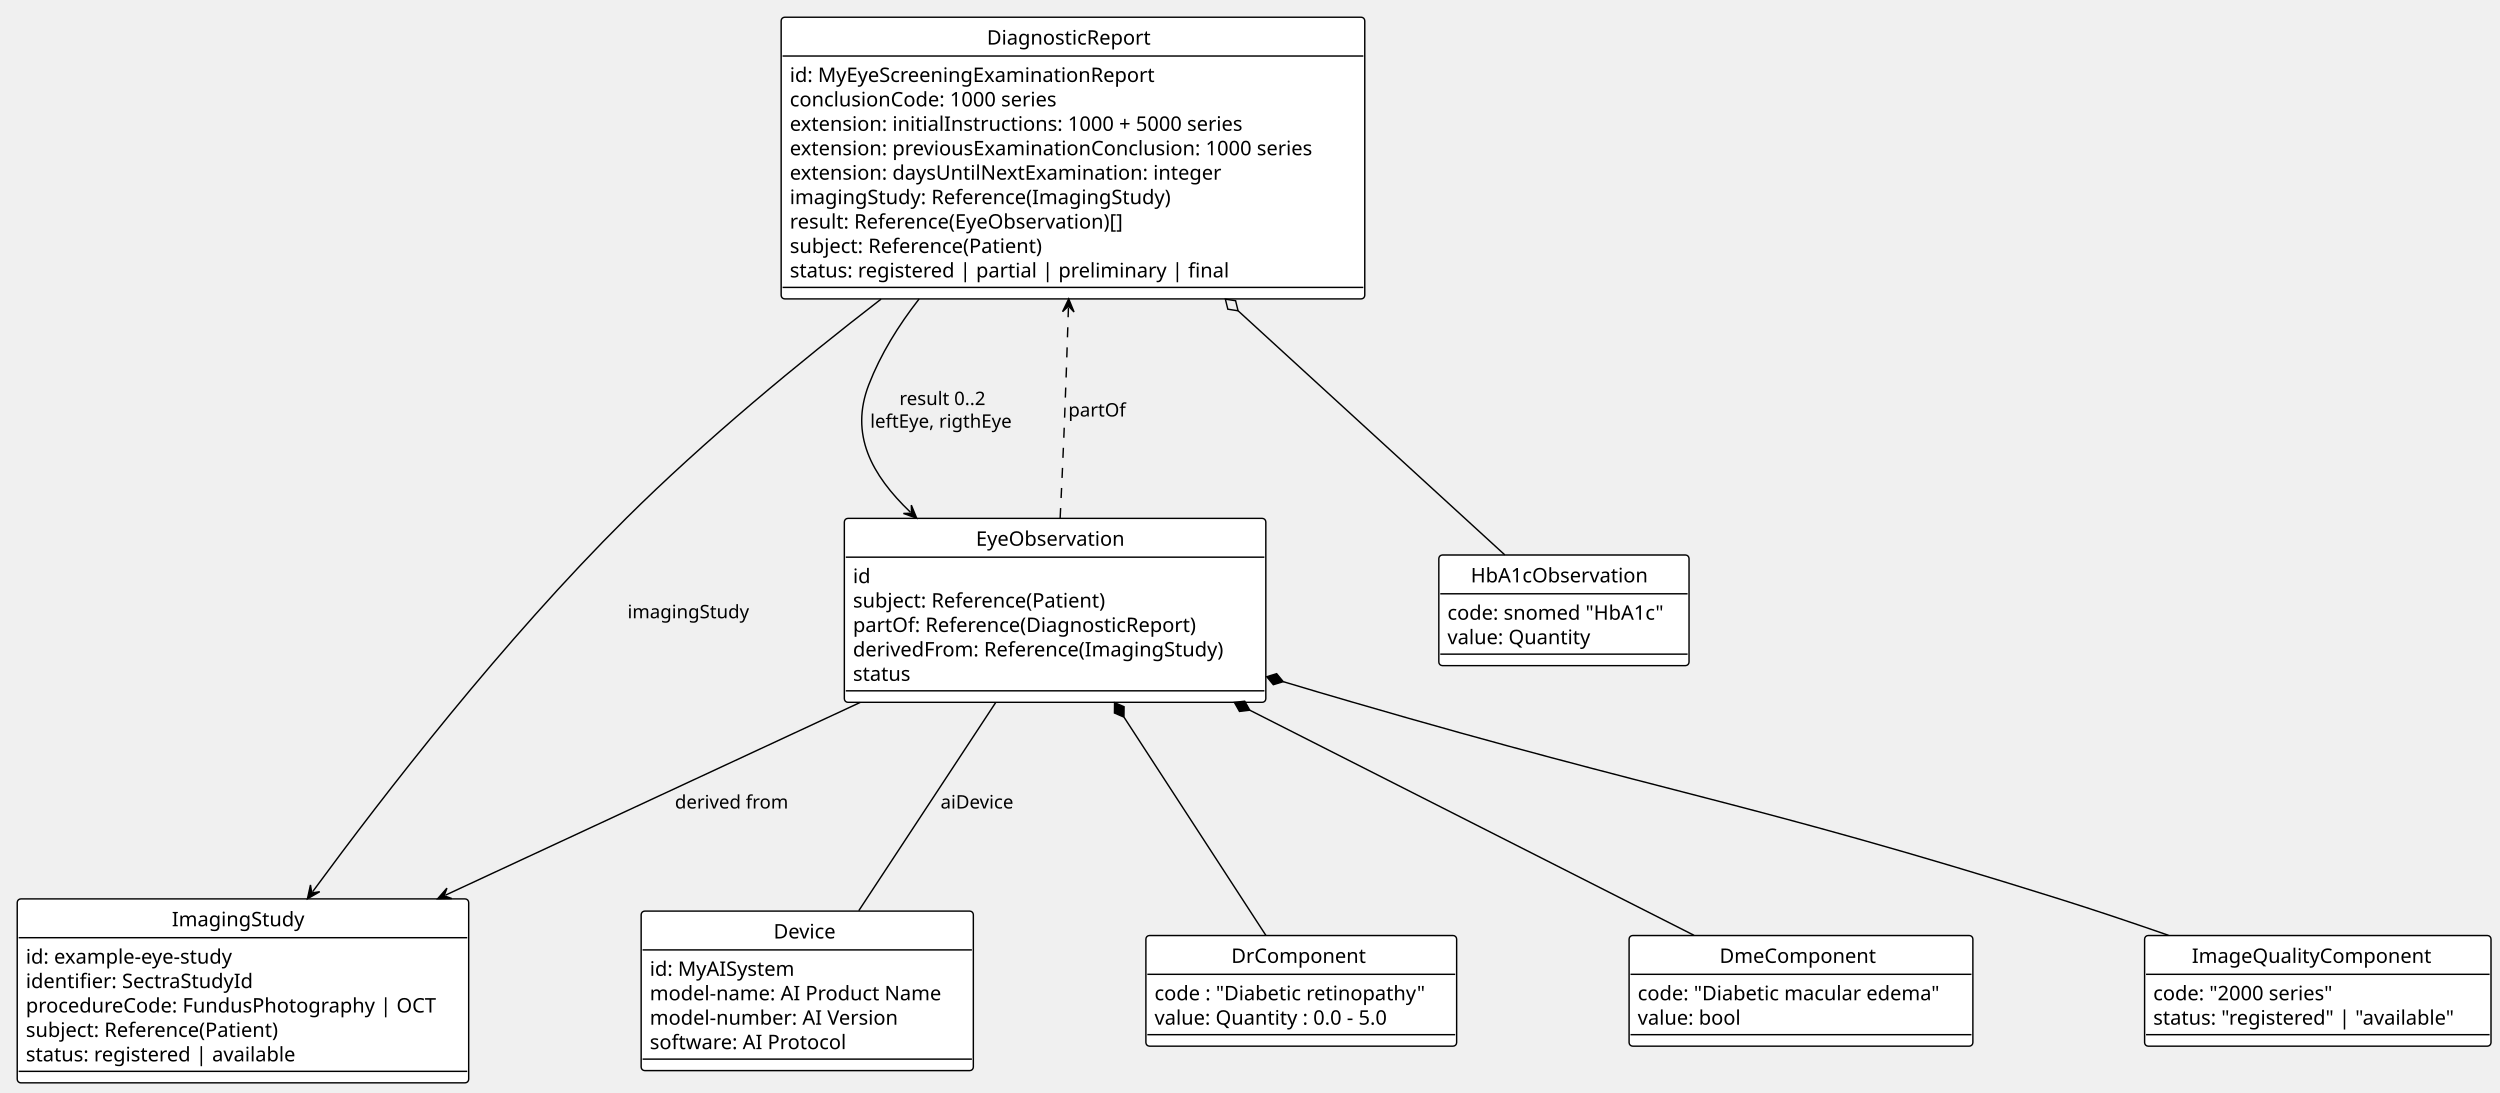
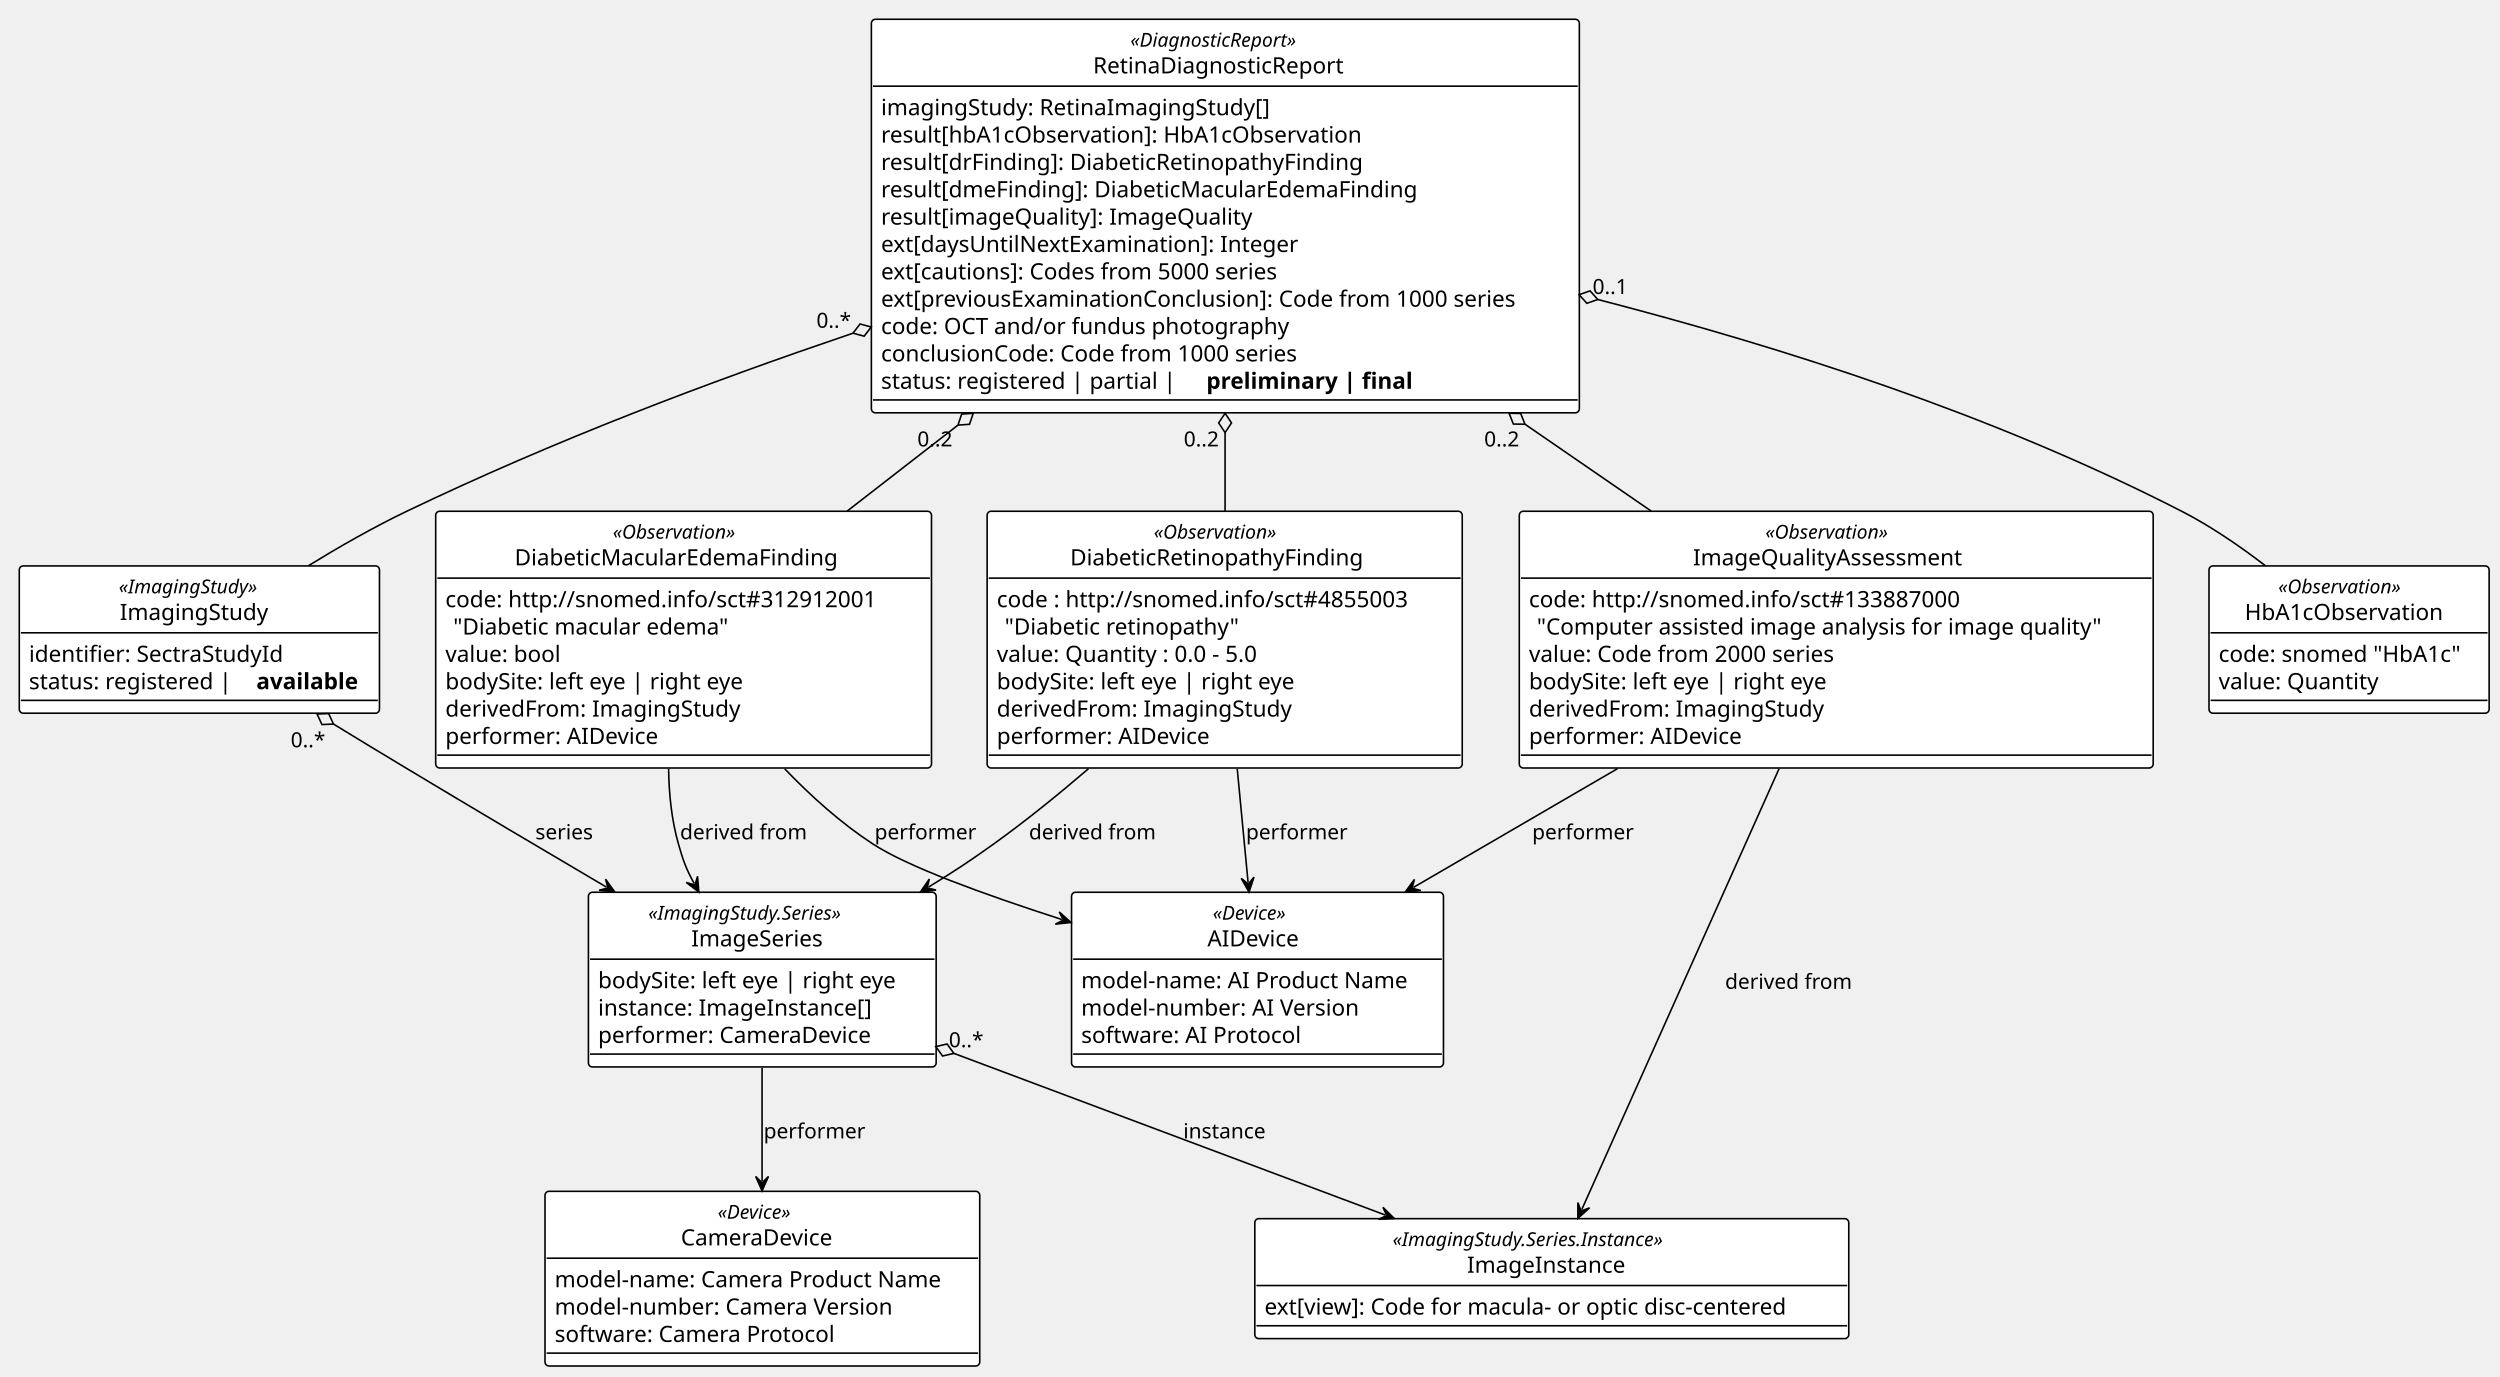
- <svg xmlns="http://www.w3.org/2000/svg" contentStyleType="text/css" data-diagram-type="CLASS" height="761px" preserveAspectRatio="none" style="width:1741px;height:761px;background:#FFFFFF;" version="1.1" viewBox="0 0 1741 761" width="1741px" zoomAndPan="magnify">
+ <svg xmlns="http://www.w3.org/2000/svg" contentStyleType="text/css" data-diagram-type="CLASS" height="856px" preserveAspectRatio="none" style="width:1555px;height:856px;background:#FFFFFF;" version="1.1" viewBox="0 0 1555 856" width="1555px" zoomAndPan="magnify">
  <defs />
  <g>
-     <g class="entity" data-entity="DiagnosticReport" data-source-line="23" data-uid="ent0002" id="entity_DiagnosticReport">
-       <rect fill="#FFFFFF" height="196.147" rx="2.5" ry="2.5" style="stroke:#000000;stroke-width:1;" width="406.42" x="544" y="12" />
-       <text fill="#000000" font-family="Verdana" font-size="14" lengthAdjust="spacing" textLength="119.848" x="687.286" y="31.075">DiagnosticReport</text>
-       <line style="stroke:#000000;stroke-width:1;" x1="545" x2="949.42" y1="39.015" y2="39.015" />
-       <text fill="#000000" font-family="Verdana" font-size="14" lengthAdjust="spacing" textLength="272.979" x="550" y="57.09">id: MyEyeScreeningExaminationReport</text>
-       <text fill="#000000" font-family="Verdana" font-size="14" lengthAdjust="spacing" textLength="201.359" x="550" y="74.105">conclusionCode: 1000 series</text>
-       <text fill="#000000" font-family="Verdana" font-size="14" lengthAdjust="spacing" textLength="350.752" x="550" y="91.119">extension: initialInstructions: 1000 + 5000 series</text>
-       <text fill="#000000" font-family="Verdana" font-size="14" lengthAdjust="spacing" textLength="394.42" x="550" y="108.134">extension: previousExaminationConclusion: 1000 series</text>
-       <text fill="#000000" font-family="Verdana" font-size="14" lengthAdjust="spacing" textLength="324.604" x="550" y="125.148">extension: daysUntilNextExamination: integer</text>
-       <text fill="#000000" font-family="Verdana" font-size="14" lengthAdjust="spacing" textLength="290.124" x="550" y="142.163">imagingStudy: Reference(ImagingStudy)</text>
-       <text fill="#000000" font-family="Verdana" font-size="14" lengthAdjust="spacing" textLength="256.915" x="550" y="159.178">result: Reference(EyeObservation)[]</text>
-       <text fill="#000000" font-family="Verdana" font-size="14" lengthAdjust="spacing" textLength="193.908" x="550" y="176.192">subject: Reference(Patient)</text>
-       <text fill="#000000" font-family="Verdana" font-size="14" lengthAdjust="spacing" textLength="328.132" x="550" y="193.207">status: registered | partial | preliminary | final</text>
-       <line style="stroke:#000000;stroke-width:1;" x1="545" x2="949.42" y1="200.147" y2="200.147" />
+     <g class="entity" data-entity="rdr" data-source-line="20" data-uid="ent0002" id="entity_rdr">
+       <rect fill="#FFFFFF" height="244.76" rx="2.5" ry="2.5" style="stroke:#000000;stroke-width:1;" width="440.353" x="542" y="12" />
+       <text fill="#000000" font-family="Verdana" font-size="12" font-style="italic" lengthAdjust="spacing" textLength="118.119" x="703.117" y="29.064">«DiagnosticReport»</text>
+       <text fill="#000000" font-family="Verdana" font-size="14" lengthAdjust="spacing" textLength="164.548" x="679.903" y="45.659">RetinaDiagnosticReport</text>
+       <line style="stroke:#000000;stroke-width:1;" x1="543" x2="981.354" y1="53.599" y2="53.599" />
+       <text fill="#000000" font-family="Verdana" font-size="14" lengthAdjust="spacing" textLength="264.681" x="548" y="71.674">imagingStudy: RetinaImagingStudy[]</text>
+       <text fill="#000000" font-family="Verdana" font-size="14" lengthAdjust="spacing" textLength="321.692" x="548" y="88.689">result[hbA1cObservation]: HbA1cObservation</text>
+       <text fill="#000000" font-family="Verdana" font-size="14" lengthAdjust="spacing" textLength="321.638" x="548" y="105.703">result[drFinding]: DiabeticRetinopathyFinding</text>
+       <text fill="#000000" font-family="Verdana" font-size="14" lengthAdjust="spacing" textLength="355.565" x="548" y="122.718">result[dmeFinding]: DiabeticMacularEdemaFinding</text>
+       <text fill="#000000" font-family="Verdana" font-size="14" lengthAdjust="spacing" textLength="251.275" x="548" y="139.732">result[imageQuality]: ImageQuality</text>
+       <text fill="#000000" font-family="Verdana" font-size="14" lengthAdjust="spacing" textLength="282.399" x="548" y="156.747">ext[daysUntilNextExamination]: Integer</text>
+       <text fill="#000000" font-family="Verdana" font-size="14" lengthAdjust="spacing" textLength="271.797" x="548" y="173.762">ext[cautions]: Codes from 5000 series</text>
+       <text fill="#000000" font-family="Verdana" font-size="14" lengthAdjust="spacing" textLength="428.353" x="548" y="190.776">ext[previousExaminationConclusion]: Code from 1000 series</text>
+       <text fill="#000000" font-family="Verdana" font-size="14" lengthAdjust="spacing" textLength="271.722" x="548" y="207.791">code: OCT and/or fundus photography</text>
+       <text fill="#000000" font-family="Verdana" font-size="14" lengthAdjust="spacing" textLength="279.549" x="548" y="224.806">conclusionCode: Code from 1000 series</text>
+       <text fill="#000000" font-family="Verdana" font-size="14" lengthAdjust="spacing" textLength="197.429" x="548" y="241.82">status: registered | partial |</text>
+       <text fill="#000000" font-family="Verdana" font-size="14" font-weight="bold" lengthAdjust="spacing" textLength="142.598" x="750.351" y="241.82">preliminary | final</text>
+       <line style="stroke:#000000;stroke-width:1;" x1="543" x2="981.354" y1="248.76" y2="248.76" />
    </g>
-     <g class="entity" data-entity="ImagingStudy" data-source-line="35" data-uid="ent0003" id="entity_ImagingStudy">
-       <rect fill="#FFFFFF" height="128.088" rx="2.5" ry="2.5" style="stroke:#000000;stroke-width:1;" width="314.388" x="12" y="626" />
-       <text fill="#000000" font-family="Verdana" font-size="14" lengthAdjust="spacing" textLength="99.019" x="119.685" y="645.075">ImagingStudy</text>
-       <line style="stroke:#000000;stroke-width:1;" x1="13" x2="325.388" y1="653.015" y2="653.015" />
-       <text fill="#000000" font-family="Verdana" font-size="14" lengthAdjust="spacing" textLength="159.756" x="18" y="671.09">id: example-eye-study</text>
-       <text fill="#000000" font-family="Verdana" font-size="14" lengthAdjust="spacing" textLength="174.152" x="18" y="688.105">identifier: SectraStudyId</text>
-       <text fill="#000000" font-family="Verdana" font-size="14" lengthAdjust="spacing" textLength="302.388" x="18" y="705.119">procedureCode: FundusPhotography | OCT</text>
-       <text fill="#000000" font-family="Verdana" font-size="14" lengthAdjust="spacing" textLength="193.908" x="18" y="722.134">subject: Reference(Patient)</text>
-       <text fill="#000000" font-family="Verdana" font-size="14" lengthAdjust="spacing" textLength="203.533" x="18" y="739.148">status: registered | available</text>
-       <line style="stroke:#000000;stroke-width:1;" x1="13" x2="325.388" y1="746.088" y2="746.088" />
+     <g class="entity" data-entity="is" data-source-line="34" data-uid="ent0003" id="entity_is">
+       <rect fill="#FFFFFF" height="91.628" rx="2.5" ry="2.5" style="stroke:#000000;stroke-width:1;" width="224.03" x="12" y="352" />
+       <text fill="#000000" font-family="Verdana" font-size="12" font-style="italic" lengthAdjust="spacing" textLength="100.301" x="73.865" y="369.065">«ImagingStudy»</text>
+       <text fill="#000000" font-family="Verdana" font-size="14" lengthAdjust="spacing" textLength="99.019" x="74.506" y="385.659">ImagingStudy</text>
+       <line style="stroke:#000000;stroke-width:1;" x1="13" x2="235.03" y1="393.599" y2="393.599" />
+       <text fill="#000000" font-family="Verdana" font-size="14" lengthAdjust="spacing" textLength="174.152" x="18" y="411.674">identifier: SectraStudyId</text>
+       <text fill="#000000" font-family="Verdana" font-size="14" lengthAdjust="spacing" textLength="136.514" x="18" y="428.688">status: registered |</text>
+       <text fill="#000000" font-family="Verdana" font-size="14" font-weight="bold" lengthAdjust="spacing" textLength="70.595" x="159.435" y="428.688">available</text>
+       <line style="stroke:#000000;stroke-width:1;" x1="13" x2="235.03" y1="435.628" y2="435.628" />
    </g>
-     <g class="entity" data-entity="EyeObservation" data-source-line="43" data-uid="ent0004" id="entity_EyeObservation">
-       <rect fill="#FFFFFF" height="128.088" rx="2.5" ry="2.5" style="stroke:#000000;stroke-width:1;" width="293.518" x="588" y="361" />
-       <text fill="#000000" font-family="Verdana" font-size="14" lengthAdjust="spacing" textLength="110.236" x="679.641" y="380.075">EyeObservation</text>
-       <line style="stroke:#000000;stroke-width:1;" x1="589" x2="880.518" y1="388.015" y2="388.015" />
-       <text fill="#000000" font-family="Verdana" font-size="14" lengthAdjust="spacing" textLength="12.565" x="594" y="406.09">id</text>
-       <text fill="#000000" font-family="Verdana" font-size="14" lengthAdjust="spacing" textLength="193.908" x="594" y="423.104">subject: Reference(Patient)</text>
-       <text fill="#000000" font-family="Verdana" font-size="14" lengthAdjust="spacing" textLength="258.549" x="594" y="440.119">partOf: Reference(DiagnosticReport)</text>
-       <text fill="#000000" font-family="Verdana" font-size="14" lengthAdjust="spacing" textLength="281.518" x="594" y="457.134">derivedFrom: Reference(ImagingStudy)</text>
-       <text fill="#000000" font-family="Verdana" font-size="14" lengthAdjust="spacing" textLength="42.889" x="594" y="474.148">status</text>
-       <line style="stroke:#000000;stroke-width:1;" x1="589" x2="880.518" y1="481.088" y2="481.088" />
+     <g class="entity" data-entity="iss" data-source-line="40" data-uid="ent0004" id="entity_iss">
+       <rect fill="#FFFFFF" height="108.643" rx="2.5" ry="2.5" style="stroke:#000000;stroke-width:1;" width="216.285" x="366" y="555" />
+       <text fill="#000000" font-family="Verdana" font-size="12" font-style="italic" lengthAdjust="spacing" textLength="141.832" x="403.227" y="572.064">«ImagingStudy.Series»</text>
+       <text fill="#000000" font-family="Verdana" font-size="14" lengthAdjust="spacing" textLength="88.341" x="429.972" y="588.659">ImageSeries</text>
+       <line style="stroke:#000000;stroke-width:1;" x1="367" x2="581.285" y1="596.599" y2="596.599" />
+       <text fill="#000000" font-family="Verdana" font-size="14" lengthAdjust="spacing" textLength="204.285" x="372" y="614.674">bodySite: left eye | right eye</text>
+       <text fill="#000000" font-family="Verdana" font-size="14" lengthAdjust="spacing" textLength="187.852" x="372" y="631.688">instance: ImageInstance[]</text>
+       <text fill="#000000" font-family="Verdana" font-size="14" lengthAdjust="spacing" textLength="183.053" x="372" y="648.703">performer: CameraDevice</text>
+       <line style="stroke:#000000;stroke-width:1;" x1="367" x2="581.285" y1="655.643" y2="655.643" />
    </g>
-     <g class="entity" data-entity="Device" data-source-line="51" data-uid="ent0005" id="entity_Device">
-       <rect fill="#FFFFFF" height="111.073" rx="2.5" ry="2.5" style="stroke:#000000;stroke-width:1;" width="231.331" x="446.5" y="634.5" />
-       <text fill="#000000" font-family="Verdana" font-size="14" lengthAdjust="spacing" textLength="46.888" x="538.722" y="653.575">Device</text>
-       <line style="stroke:#000000;stroke-width:1;" x1="447.5" x2="676.831" y1="661.515" y2="661.515" />
-       <text fill="#000000" font-family="Verdana" font-size="14" lengthAdjust="spacing" textLength="112.014" x="452.5" y="679.59">id: MyAISystem</text>
-       <text fill="#000000" font-family="Verdana" font-size="14" lengthAdjust="spacing" textLength="219.331" x="452.5" y="696.605">model-name: AI Product Name</text>
-       <text fill="#000000" font-family="Verdana" font-size="14" lengthAdjust="spacing" textLength="187.79" x="452.5" y="713.619">model-number: AI Version</text>
-       <text fill="#000000" font-family="Verdana" font-size="14" lengthAdjust="spacing" textLength="148.634" x="452.5" y="730.634">software: AI Protocol</text>
-       <line style="stroke:#000000;stroke-width:1;" x1="447.5" x2="676.831" y1="737.573" y2="737.573" />
+     <g class="entity" data-entity="issi" data-source-line="46" data-uid="ent0005" id="entity_issi">
+       <rect fill="#FFFFFF" height="74.613" rx="2.5" ry="2.5" style="stroke:#000000;stroke-width:1;" width="369.424" x="780.5" y="758" />
+       <text fill="#000000" font-family="Verdana" font-size="12" font-style="italic" lengthAdjust="spacing" textLength="198.023" x="866.2" y="775.064">«ImagingStudy.Series.Instance»</text>
+       <text fill="#000000" font-family="Verdana" font-size="14" lengthAdjust="spacing" textLength="105.444" x="912.49" y="791.659">ImageInstance</text>
+       <line style="stroke:#000000;stroke-width:1;" x1="781.5" x2="1148.924" y1="799.599" y2="799.599" />
+       <text fill="#000000" font-family="Verdana" font-size="14" lengthAdjust="spacing" textLength="357.424" x="786.5" y="817.674">ext[view]: Code for macula- or optic disc-centered</text>
+       <line style="stroke:#000000;stroke-width:1;" x1="781.5" x2="1148.924" y1="824.613" y2="824.613" />
    </g>
-     <g class="entity" data-entity="DrComponent" data-source-line="58" data-uid="ent0006" id="entity_DrComponent">
-       <rect fill="#FFFFFF" height="77.044" rx="2.5" ry="2.5" style="stroke:#000000;stroke-width:1;" width="216.401" x="798" y="651.5" />
-       <text fill="#000000" font-family="Verdana" font-size="14" lengthAdjust="spacing" textLength="97.446" x="857.477" y="670.575">DrComponent</text>
-       <line style="stroke:#000000;stroke-width:1;" x1="799" x2="1013.401" y1="678.515" y2="678.515" />
-       <text fill="#000000" font-family="Verdana" font-size="14" lengthAdjust="spacing" textLength="204.401" x="804" y="696.59">code : "Diabetic retinopathy"</text>
-       <text fill="#000000" font-family="Verdana" font-size="14" lengthAdjust="spacing" textLength="187.51" x="804" y="713.605">value: Quantity : 0.0 - 5.0</text>
-       <line style="stroke:#000000;stroke-width:1;" x1="799" x2="1013.401" y1="720.544" y2="720.544" />
+     <g class="entity" data-entity="CameraDevice" data-source-line="50" data-uid="ent0006" id="entity_CameraDevice">
+       <rect fill="#FFFFFF" height="108.643" rx="2.5" ry="2.5" style="stroke:#000000;stroke-width:1;" width="270.392" x="339" y="741" />
+       <text fill="#000000" font-family="Verdana" font-size="12" font-style="italic" lengthAdjust="spacing" textLength="55.588" x="446.402" y="758.064">«Device»</text>
+       <text fill="#000000" font-family="Verdana" font-size="14" lengthAdjust="spacing" textLength="101.411" x="423.49" y="774.659">CameraDevice</text>
+       <line style="stroke:#000000;stroke-width:1;" x1="340" x2="608.392" y1="782.599" y2="782.599" />
+       <text fill="#000000" font-family="Verdana" font-size="14" lengthAdjust="spacing" textLength="258.392" x="345" y="800.674">model-name: Camera Product Name</text>
+       <text fill="#000000" font-family="Verdana" font-size="14" lengthAdjust="spacing" textLength="226.851" x="345" y="817.688">model-number: Camera Version</text>
+       <text fill="#000000" font-family="Verdana" font-size="14" lengthAdjust="spacing" textLength="187.694" x="345" y="834.703">software: Camera Protocol</text>
+       <line style="stroke:#000000;stroke-width:1;" x1="340" x2="608.392" y1="841.643" y2="841.643" />
    </g>
-     <g class="entity" data-entity="DmeComponent" data-source-line="63" data-uid="ent0007" id="entity_DmeComponent">
-       <rect fill="#FFFFFF" height="77.044" rx="2.5" ry="2.5" style="stroke:#000000;stroke-width:1;" width="239.411" x="1134.5" y="651.5" />
-       <text fill="#000000" font-family="Verdana" font-size="14" lengthAdjust="spacing" textLength="113.429" x="1197.491" y="670.575">DmeComponent</text>
-       <line style="stroke:#000000;stroke-width:1;" x1="1135.5" x2="1372.911" y1="678.515" y2="678.515" />
-       <text fill="#000000" font-family="Verdana" font-size="14" lengthAdjust="spacing" textLength="227.411" x="1140.5" y="696.59">code: "Diabetic macular edema"</text>
-       <text fill="#000000" font-family="Verdana" font-size="14" lengthAdjust="spacing" textLength="78.572" x="1140.5" y="713.605">value: bool</text>
-       <line style="stroke:#000000;stroke-width:1;" x1="1135.5" x2="1372.911" y1="720.544" y2="720.544" />
+     <g class="entity" data-entity="AIDevice" data-source-line="56" data-uid="ent0007" id="entity_AIDevice">
+       <rect fill="#FFFFFF" height="108.643" rx="2.5" ry="2.5" style="stroke:#000000;stroke-width:1;" width="231.331" x="666.5" y="555" />
+       <text fill="#000000" font-family="Verdana" font-size="12" font-style="italic" lengthAdjust="spacing" textLength="55.588" x="754.372" y="572.064">«Device»</text>
+       <text fill="#000000" font-family="Verdana" font-size="14" lengthAdjust="spacing" textLength="62.351" x="750.99" y="588.659">AIDevice</text>
+       <line style="stroke:#000000;stroke-width:1;" x1="667.5" x2="896.831" y1="596.599" y2="596.599" />
+       <text fill="#000000" font-family="Verdana" font-size="14" lengthAdjust="spacing" textLength="219.331" x="672.5" y="614.674">model-name: AI Product Name</text>
+       <text fill="#000000" font-family="Verdana" font-size="14" lengthAdjust="spacing" textLength="187.79" x="672.5" y="631.688">model-number: AI Version</text>
+       <text fill="#000000" font-family="Verdana" font-size="14" lengthAdjust="spacing" textLength="148.634" x="672.5" y="648.703">software: AI Protocol</text>
+       <line style="stroke:#000000;stroke-width:1;" x1="667.5" x2="896.831" y1="655.643" y2="655.643" />
    </g>
-     <g class="entity" data-entity="ImageQualityComponent" data-source-line="68" data-uid="ent0008" id="entity_ImageQualityComponent">
-       <rect fill="#FFFFFF" height="77.044" rx="2.5" ry="2.5" style="stroke:#000000;stroke-width:1;" width="241.236" x="1493.5" y="651.5" />
-       <text fill="#000000" font-family="Verdana" font-size="14" lengthAdjust="spacing" textLength="175.438" x="1526.399" y="670.575">ImageQualityComponent</text>
-       <line style="stroke:#000000;stroke-width:1;" x1="1494.5" x2="1733.736" y1="678.515" y2="678.515" />
-       <text fill="#000000" font-family="Verdana" font-size="14" lengthAdjust="spacing" textLength="138.592" x="1499.5" y="696.59">code: "2000 series"</text>
-       <text fill="#000000" font-family="Verdana" font-size="14" lengthAdjust="spacing" textLength="229.236" x="1499.5" y="713.605">status: "registered" | "available"</text>
-       <line style="stroke:#000000;stroke-width:1;" x1="1494.5" x2="1733.736" y1="720.544" y2="720.544" />
+     <g class="entity" data-entity="drf" data-source-line="62" data-uid="ent0008" id="entity_drf">
+       <rect fill="#FFFFFF" height="159.686" rx="2.5" ry="2.5" style="stroke:#000000;stroke-width:1;" width="295.507" x="614" y="318" />
+       <text fill="#000000" font-family="Verdana" font-size="12" font-style="italic" lengthAdjust="spacing" textLength="88.107" x="717.7" y="335.065">«Observation»</text>
+       <text fill="#000000" font-family="Verdana" font-size="14" lengthAdjust="spacing" textLength="192.227" x="665.64" y="351.659">DiabeticRetinopathyFinding</text>
+       <line style="stroke:#000000;stroke-width:1;" x1="615" x2="908.507" y1="359.599" y2="359.599" />
+       <text fill="#000000" font-family="Verdana" font-size="14" lengthAdjust="spacing" textLength="283.507" x="620" y="377.674">code : http://snomed.info/sct#4855003</text>
+       <text fill="#000000" font-family="Verdana" font-size="14" lengthAdjust="spacing" textLength="155.347" x="624.922" y="394.688">"Diabetic retinopathy"</text>
+       <text fill="#000000" font-family="Verdana" font-size="14" lengthAdjust="spacing" textLength="187.51" x="620" y="411.703">value: Quantity : 0.0 - 5.0</text>
+       <text fill="#000000" font-family="Verdana" font-size="14" lengthAdjust="spacing" textLength="204.285" x="620" y="428.718">bodySite: left eye | right eye</text>
+       <text fill="#000000" font-family="Verdana" font-size="14" lengthAdjust="spacing" textLength="198.659" x="620" y="445.732">derivedFrom: ImagingStudy</text>
+       <text fill="#000000" font-family="Verdana" font-size="14" lengthAdjust="spacing" textLength="143.992" x="620" y="462.747">performer: AIDevice</text>
+       <line style="stroke:#000000;stroke-width:1;" x1="615" x2="908.507" y1="469.687" y2="469.687" />
    </g>
-     <g class="entity" data-entity="HbA1cObservation" data-source-line="73" data-uid="ent0009" id="entity_HbA1cObservation">
-       <rect fill="#FFFFFF" height="77.044" rx="2.5" ry="2.5" style="stroke:#000000;stroke-width:1;" width="174.244" x="1002" y="386.5" />
-       <text fill="#000000" font-family="Verdana" font-size="14" lengthAdjust="spacing" textLength="129.767" x="1024.239" y="405.575">HbA1cObservation</text>
-       <line style="stroke:#000000;stroke-width:1;" x1="1003" x2="1175.244" y1="413.515" y2="413.515" />
-       <text fill="#000000" font-family="Verdana" font-size="14" lengthAdjust="spacing" textLength="162.244" x="1008" y="431.59">code: snomed "HbA1c"</text>
-       <text fill="#000000" font-family="Verdana" font-size="14" lengthAdjust="spacing" textLength="109.32" x="1008" y="448.604">value: Quantity</text>
-       <line style="stroke:#000000;stroke-width:1;" x1="1003" x2="1175.244" y1="455.544" y2="455.544" />
+     <g class="entity" data-entity="dmef" data-source-line="71" data-uid="ent0009" id="entity_dmef">
+       <rect fill="#FFFFFF" height="159.686" rx="2.5" ry="2.5" style="stroke:#000000;stroke-width:1;" width="308.386" x="271" y="318" />
+       <text fill="#000000" font-family="Verdana" font-size="12" font-style="italic" lengthAdjust="spacing" textLength="88.107" x="381.139" y="335.065">«Observation»</text>
+       <text fill="#000000" font-family="Verdana" font-size="14" lengthAdjust="spacing" textLength="210.171" x="320.107" y="351.659">DiabeticMacularEdemaFinding</text>
+       <line style="stroke:#000000;stroke-width:1;" x1="272" x2="578.386" y1="359.599" y2="359.599" />
+       <text fill="#000000" font-family="Verdana" font-size="14" lengthAdjust="spacing" textLength="296.386" x="277" y="377.674">code: http://snomed.info/sct#312912001</text>
+       <text fill="#000000" font-family="Verdana" font-size="14" lengthAdjust="spacing" textLength="183.278" x="281.922" y="394.688">"Diabetic macular edema"</text>
+       <text fill="#000000" font-family="Verdana" font-size="14" lengthAdjust="spacing" textLength="78.572" x="277" y="411.703">value: bool</text>
+       <text fill="#000000" font-family="Verdana" font-size="14" lengthAdjust="spacing" textLength="204.285" x="277" y="428.718">bodySite: left eye | right eye</text>
+       <text fill="#000000" font-family="Verdana" font-size="14" lengthAdjust="spacing" textLength="198.659" x="277" y="445.732">derivedFrom: ImagingStudy</text>
+       <text fill="#000000" font-family="Verdana" font-size="14" lengthAdjust="spacing" textLength="143.992" x="277" y="462.747">performer: AIDevice</text>
+       <line style="stroke:#000000;stroke-width:1;" x1="272" x2="578.386" y1="469.687" y2="469.687" />
    </g>
-     <g class="link" data-entity-1="DiagnosticReport" data-entity-2="ImagingStudy" data-source-line="81" data-uid="lnk10" id="link_DiagnosticReport_ImagingStudy">
-       <path codeLine="81" d="M613.58,208.29 C556.55,252.35 490.66,306.67 436,361 C350.33,446.15 268.063,552.465 217.663,621.045" fill="none" id="DiagnosticReport-to-ImagingStudy" style="stroke:#000000;stroke-width:1;" />
-       <polygon fill="#000000" points="214.11,625.88,222.663,620.997,217.071,621.851,216.216,616.259,214.11,625.88" style="stroke:#000000;stroke-width:1;" />
-       <text fill="#000000" font-family="Verdana" font-size="13" lengthAdjust="spacing" textLength="90.041" x="437" y="430.57">imagingStudy</text>
+     <g class="entity" data-entity="iqa" data-source-line="80" data-uid="ent0010" id="entity_iqa">
+       <rect fill="#FFFFFF" height="159.686" rx="2.5" ry="2.5" style="stroke:#000000;stroke-width:1;" width="394.279" x="945" y="318" />
+       <text fill="#000000" font-family="Verdana" font-size="12" font-style="italic" lengthAdjust="spacing" textLength="88.107" x="1098.086" y="335.065">«Observation»</text>
+       <text fill="#000000" font-family="Verdana" font-size="14" lengthAdjust="spacing" textLength="178.172" x="1053.054" y="351.659">ImageQualityAssessment</text>
+       <line style="stroke:#000000;stroke-width:1;" x1="946" x2="1338.279" y1="359.599" y2="359.599" />
+       <text fill="#000000" font-family="Verdana" font-size="14" lengthAdjust="spacing" textLength="296.386" x="951" y="377.674">code: http://snomed.info/sct#133887000</text>
+       <text fill="#000000" font-family="Verdana" font-size="14" lengthAdjust="spacing" textLength="377.357" x="955.922" y="394.688">"Computer assisted image analysis for image quality"</text>
+       <text fill="#000000" font-family="Verdana" font-size="14" lengthAdjust="spacing" textLength="208.81" x="951" y="411.703">value: Code from 2000 series</text>
+       <text fill="#000000" font-family="Verdana" font-size="14" lengthAdjust="spacing" textLength="204.285" x="951" y="428.718">bodySite: left eye | right eye</text>
+       <text fill="#000000" font-family="Verdana" font-size="14" lengthAdjust="spacing" textLength="198.659" x="951" y="445.732">derivedFrom: ImagingStudy</text>
+       <text fill="#000000" font-family="Verdana" font-size="14" lengthAdjust="spacing" textLength="143.992" x="951" y="462.747">performer: AIDevice</text>
+       <line style="stroke:#000000;stroke-width:1;" x1="946" x2="1338.279" y1="469.687" y2="469.687" />
    </g>
-     <g class="link" data-entity-1="DiagnosticReport" data-entity-2="HbA1cObservation" data-source-line="82" data-uid="lnk11" id="link_DiagnosticReport_HbA1cObservation">
-       <path codeLine="82" d="M862.192,216.422 C928.072,276.722 1000.12,342.66 1047.96,386.44" fill="none" id="DiagnosticReport-backto-HbA1cObservation" style="stroke:#000000;stroke-width:1;" />
-       <polygon fill="none" points="853.34,208.32,855.065,215.322,862.192,216.422,860.467,209.42,853.34,208.32" style="stroke:#000000;stroke-width:1;" />
+     <g class="entity" data-entity="HbA1cObservation" data-source-line="89" data-uid="ent0011" id="entity_HbA1cObservation">
+       <rect fill="#FFFFFF" height="91.628" rx="2.5" ry="2.5" style="stroke:#000000;stroke-width:1;" width="174.244" x="1374" y="352" />
+       <text fill="#000000" font-family="Verdana" font-size="12" font-style="italic" lengthAdjust="spacing" textLength="88.107" x="1417.068" y="369.065">«Observation»</text>
+       <text fill="#000000" font-family="Verdana" font-size="14" lengthAdjust="spacing" textLength="129.767" x="1396.239" y="385.659">HbA1cObservation</text>
+       <line style="stroke:#000000;stroke-width:1;" x1="1375" x2="1547.244" y1="393.599" y2="393.599" />
+       <text fill="#000000" font-family="Verdana" font-size="14" lengthAdjust="spacing" textLength="162.244" x="1380" y="411.674">code: snomed "HbA1c"</text>
+       <text fill="#000000" font-family="Verdana" font-size="14" lengthAdjust="spacing" textLength="109.32" x="1380" y="428.688">value: Quantity</text>
+       <line style="stroke:#000000;stroke-width:1;" x1="1375" x2="1547.244" y1="435.628" y2="435.628" />
    </g>
-     <g class="link" data-entity-1="DiagnosticReport" data-entity-2="EyeObservation" data-source-line="83" data-uid="lnk12" id="link_DiagnosticReport_EyeObservation">
-       <path codeLine="83" d="M640.06,208.2 C625.74,226.56 613.19,246.74 605,268 C591.76,302.38 606.653,330.544 634.053,356.734" fill="none" id="DiagnosticReport-to-EyeObservation" style="stroke:#000000;stroke-width:1;" />
-       <polygon fill="#000000" points="638.39,360.88,634.648,351.77,634.776,357.425,629.12,357.553,638.39,360.88" style="stroke:#000000;stroke-width:1;" />
-       <text fill="#000000" font-family="Verdana" font-size="13" lengthAdjust="spacing" textLength="67.539" x="626.322" y="282.07">result 0..2</text>
-       <text fill="#000000" font-family="Verdana" font-size="13" lengthAdjust="spacing" textLength="108.183" x="606" y="297.869">leftEye, rigthEye</text>
+     <g class="link" data-entity-1="rdr" data-entity-2="HbA1cObservation" data-source-line="97" data-uid="lnk12" id="link_rdr_HbA1cObservation">
+       <path codeLine="97" d="M993.827,186.288 C1109.237,216.168 1239.09,257.57 1357,318 C1375.06,327.26 1393.2,339.7 1409.16,351.96" fill="none" id="rdr-backto-HbA1cObservation" style="stroke:#000000;stroke-width:1;" />
+       <polygon fill="none" points="982.21,183.28,987.016,188.656,993.827,186.288,989.021,180.911,982.21,183.28" style="stroke:#000000;stroke-width:1;" />
+       <text fill="#000000" font-family="Verdana" font-size="13" lengthAdjust="spacing" textLength="25.987" x="990.584" y="182.852">0..1</text>
    </g>
-     <g class="link" data-entity-1="EyeObservation" data-entity-2="DiagnosticReport" data-source-line="84" data-uid="lnk13" id="link_EyeObservation_DiagnosticReport">
-       <path codeLine="84" d="M738.29,360.8 C739.24,341.6 740.22,320.44 741,301 C742.21,270.83 743.133,243.947 744.063,214.157" fill="none" id="EyeObservation-to-DiagnosticReport" style="stroke:#000000;stroke-width:1;stroke-dasharray:7,7;" />
-       <polygon fill="#000000" points="744.25,208.16,739.971,217.031,744.094,213.158,747.967,217.28,744.25,208.16" style="stroke:#000000;stroke-width:1;" />
-       <text fill="#000000" font-family="Verdana" font-size="13" lengthAdjust="spacing" textLength="41.38" x="744" y="290.07">partOf</text>
+     <g class="link" data-entity-1="rdr" data-entity-2="drf" data-source-line="98" data-uid="lnk13" id="link_rdr_drf">
+       <path codeLine="98" d="M762,269.06 C762,289.74 762,298.72 762,317.93" fill="none" id="rdr-backto-drf" style="stroke:#000000;stroke-width:1;" />
+       <polygon fill="none" points="762,257.06,758,263.06,762,269.06,766,263.06,762,257.06" style="stroke:#000000;stroke-width:1;" />
+       <text fill="#000000" font-family="Verdana" font-size="13" lengthAdjust="spacing" textLength="25.987" x="736.296" y="277.679">0..2</text>
    </g>
-     <g class="link" data-entity-1="EyeObservation" data-entity-2="Device" data-source-line="85" data-uid="lnk14" id="link_EyeObservation_Device">
-       <path codeLine="85" d="M693.34,489.33 C664.25,533.56 625.8,592.01 598.03,634.23" fill="none" id="EyeObservation-Device" style="stroke:#000000;stroke-width:1;" />
-       <text fill="#000000" font-family="Verdana" font-size="13" lengthAdjust="spacing" textLength="54.914" x="655" y="563.07">aiDevice</text>
+     <g class="link" data-entity-1="rdr" data-entity-2="dmef" data-source-line="99" data-uid="lnk14" id="link_rdr_dmef">
+       <path codeLine="99" d="M595.861,264.418 C569.221,285.098 551.66,298.72 526.9,317.93" fill="none" id="rdr-backto-dmef" style="stroke:#000000;stroke-width:1;" />
+       <polygon fill="none" points="605.34,257.06,598.148,257.579,595.861,264.418,603.053,263.899,605.34,257.06" style="stroke:#000000;stroke-width:1;" />
+       <text fill="#000000" font-family="Verdana" font-size="13" lengthAdjust="spacing" textLength="25.987" x="570.579" y="277.679">0..2</text>
    </g>
-     <g class="link" data-entity-1="EyeObservation" data-entity-2="ImagingStudy" data-source-line="86" data-uid="lnk15" id="link_EyeObservation_ImagingStudy">
-       <path codeLine="86" d="M599.07,489.16 C509.94,530.58 399.301,581.981 310.211,623.381" fill="none" id="EyeObservation-to-ImagingStudy" style="stroke:#000000;stroke-width:1;" />
-       <polygon fill="#000000" points="304.77,625.91,314.618,625.745,309.304,623.803,311.246,618.49,304.77,625.91" style="stroke:#000000;stroke-width:1;" />
-       <text fill="#000000" font-family="Verdana" font-size="13" lengthAdjust="spacing" textLength="83.719" x="470" y="563.07">derived from</text>
+     <g class="link" data-entity-1="rdr" data-entity-2="iqa" data-source-line="100" data-uid="lnk15" id="link_rdr_iqa">
+       <path codeLine="100" d="M948.534,263.865 C978.574,284.545 999.18,298.72 1027.09,317.93" fill="none" id="rdr-backto-iqa" style="stroke:#000000;stroke-width:1;" />
+       <polygon fill="none" points="938.65,257.06,941.324,263.757,948.534,263.865,945.86,257.168,938.65,257.06" style="stroke:#000000;stroke-width:1;" />
+       <text fill="#000000" font-family="Verdana" font-size="13" lengthAdjust="spacing" textLength="25.987" x="923.158" y="277.679">0..2</text>
    </g>
-     <g class="link" data-entity-1="EyeObservation" data-entity-2="DrComponent" data-source-line="87" data-uid="lnk16" id="link_EyeObservation_DrComponent">
-       <path codeLine="87" d="M782.722,499.39 C815.632,550 854.1,609.18 881.56,651.41" fill="none" id="EyeObservation-backto-DrComponent" style="stroke:#000000;stroke-width:1;" />
-       <polygon fill="#000000" points="776.18,489.33,776.097,496.541,782.722,499.39,782.804,492.18,776.18,489.33" style="stroke:#000000;stroke-width:1;" />
+     <g class="link" data-entity-1="rdr" data-entity-2="is" data-source-line="101" data-uid="lnk16" id="link_rdr_is">
+       <path codeLine="101" d="M530.536,207.245 C439.396,238.165 345.07,273.88 253,318 C232.51,327.82 211.14,340.02 191.83,351.87" fill="none" id="rdr-backto-is" style="stroke:#000000;stroke-width:1;" />
+       <polygon fill="none" points="541.9,203.39,534.933,201.53,530.536,207.245,537.503,209.106,541.9,203.39" style="stroke:#000000;stroke-width:1;" />
+       <text fill="#000000" font-family="Verdana" font-size="13" lengthAdjust="spacing" textLength="25.987" x="507.826" y="203.878">0..*</text>
    </g>
-     <g class="link" data-entity-1="EyeObservation" data-entity-2="DmeComponent" data-source-line="88" data-uid="lnk17" id="link_EyeObservation_DmeComponent">
-       <path codeLine="88" d="M870.344,494.584 C970.224,545.194 1096.29,609.08 1179.72,651.36" fill="none" id="EyeObservation-backto-DmeComponent" style="stroke:#000000;stroke-width:1;" />
-       <polygon fill="#000000" points="859.64,489.16,863.184,495.44,870.344,494.584,866.8,488.304,859.64,489.16" style="stroke:#000000;stroke-width:1;" />
+     <g class="link" data-entity-1="iqa" data-entity-2="issi" data-source-line="102" data-uid="lnk17" id="link_iqa_issi">
+       <path codeLine="102" d="M1106.61,478.08 C1068.57,563.07 1012.221,688.973 983.861,752.353" fill="none" id="iqa-to-issi" style="stroke:#000000;stroke-width:1;" />
+       <polygon fill="#000000" points="981.41,757.83,988.737,751.249,983.452,753.266,981.435,747.981,981.41,757.83" style="stroke:#000000;stroke-width:1;" />
+       <text fill="#000000" font-family="Verdana" font-size="13" lengthAdjust="spacing" textLength="83.719" x="1073" y="615.07">derived from</text>
    </g>
-     <g class="link" data-entity-1="EyeObservation" data-entity-2="ImageQualityComponent" data-source-line="89" data-uid="lnk18" id="link_EyeObservation_ImageQualityComponent">
-       <path codeLine="89" d="M893.651,474.717 C913.731,480.757 922.61,483.35 942,489 C1159.92,552.49 1217.43,558.03 1434,626 C1458.8,633.78 1485.31,642.72 1510.16,651.36" fill="none" id="EyeObservation-backto-ImageQualityComponent" style="stroke:#000000;stroke-width:1;" />
-       <polygon fill="#000000" points="882.16,471.26,886.754,476.819,893.651,474.717,889.058,469.158,882.16,471.26" style="stroke:#000000;stroke-width:1;" />
+     <g class="link" data-entity-1="drf" data-entity-2="iss" data-source-line="103" data-uid="lnk18" id="link_drf_iss">
+       <path codeLine="103" d="M677.05,478.11 C658.16,494.33 637.84,510.77 618,525 C603.67,535.27 593.128,542.274 577.558,551.735" fill="none" id="drf-to-iss" style="stroke:#000000;stroke-width:1;" />
+       <polygon fill="#000000" points="572.43,554.85,582.199,553.595,576.703,552.254,578.045,546.758,572.43,554.85" style="stroke:#000000;stroke-width:1;" />
+       <text fill="#000000" font-family="Verdana" font-size="13" lengthAdjust="spacing" textLength="83.719" x="640" y="522.07">derived from</text>
+     </g>
+     <g class="link" data-entity-1="dmef" data-entity-2="iss" data-source-line="104" data-uid="lnk19" id="link_dmef_iss">
+       <path codeLine="104" d="M415.88,478.23 C416.08,493.95 417.76,510.17 422,525 C424.91,535.18 426.573,540.07 431.803,549.6" fill="none" id="dmef-to-iss" style="stroke:#000000;stroke-width:1;" />
+       <polygon fill="#000000" points="434.69,554.86,433.867,545.046,432.284,550.477,426.853,548.894,434.69,554.86" style="stroke:#000000;stroke-width:1;" />
+       <text fill="#000000" font-family="Verdana" font-size="13" lengthAdjust="spacing" textLength="83.719" x="423" y="522.07">derived from</text>
+     </g>
+     <g class="link" data-entity-1="iqa" data-entity-2="AIDevice" data-source-line="105" data-uid="lnk20" id="link_iqa_AIDevice">
+       <path codeLine="105" d="M1006.16,478.05 C962.03,503.73 919.316,528.593 879.166,551.953" fill="none" id="iqa-to-AIDevice" style="stroke:#000000;stroke-width:1;" />
+       <polygon fill="#000000" points="873.98,554.97,883.771,553.901,878.302,552.456,879.748,546.987,873.98,554.97" style="stroke:#000000;stroke-width:1;" />
+       <text fill="#000000" font-family="Verdana" font-size="13" lengthAdjust="spacing" textLength="65.336" x="953" y="522.07">performer</text>
+     </g>
+     <g class="link" data-entity-1="drf" data-entity-2="AIDevice" data-source-line="106" data-uid="lnk21" id="link_drf_AIDevice">
+       <path codeLine="106" d="M769.56,478.2 C772.01,503.81 774.091,525.617 776.311,548.917" fill="none" id="drf-to-AIDevice" style="stroke:#000000;stroke-width:1;" />
+       <polygon fill="#000000" points="776.88,554.89,780.008,545.551,776.406,549.913,772.044,546.31,776.88,554.89" style="stroke:#000000;stroke-width:1;" />
+       <text fill="#000000" font-family="Verdana" font-size="13" lengthAdjust="spacing" textLength="65.336" x="775" y="522.07">performer</text>
+     </g>
+     <g class="link" data-entity-1="dmef" data-entity-2="AIDevice" data-source-line="107" data-uid="lnk22" id="link_dmef_AIDevice">
+       <path codeLine="107" d="M488.08,478.21 C504.56,495.35 523.28,512.16 543,525 C564.55,539.03 610.611,555.836 660.481,571.946" fill="none" id="dmef-to-AIDevice" style="stroke:#000000;stroke-width:1;" />
+       <polygon fill="#000000" points="666.19,573.79,658.855,567.217,661.432,572.253,656.396,574.83,666.19,573.79" style="stroke:#000000;stroke-width:1;" />
+       <text fill="#000000" font-family="Verdana" font-size="13" lengthAdjust="spacing" textLength="65.336" x="544" y="522.07">performer</text>
+     </g>
+     <g class="link" data-entity-1="is" data-entity-2="iss" data-source-line="109" data-uid="lnk23" id="link_is_iss">
+       <path codeLine="109" d="M207.446,450.383 C225.636,461.513 234.88,467.1 253,478 C295.38,503.49 337.389,528.367 377.239,551.817" fill="none" id="is-iss" style="stroke:#000000;stroke-width:1;" />
+       <polygon fill="none" points="197.21,444.12,200.24,450.663,207.446,450.383,204.416,443.84,197.21,444.12" style="stroke:#000000;stroke-width:1;" />
+       <polygon fill="#000000" points="382.41,554.86,376.682,546.848,378.101,552.324,372.625,553.743,382.41,554.86" style="stroke:#000000;stroke-width:1;" />
+       <text fill="#000000" font-family="Verdana" font-size="13" lengthAdjust="spacing" textLength="38.149" x="333" y="522.07">series</text>
+       <text fill="#000000" font-family="Verdana" font-size="13" lengthAdjust="spacing" textLength="25.987" x="180.815" y="464.812">0..*</text>
+     </g>
+     <g class="link" data-entity-1="iss" data-entity-2="issi" data-source-line="110" data-uid="lnk24" id="link_iss_issi">
+       <path codeLine="110" d="M593.297,655.202 C678.427,687.112 779.231,724.885 861.591,755.745" fill="none" id="iss-issi" style="stroke:#000000;stroke-width:1;" />
+       <polygon fill="none" points="582.06,650.99,586.274,656.841,593.297,655.202,589.082,649.35,582.06,650.99" style="stroke:#000000;stroke-width:1;" />
+       <polygon fill="#000000" points="867.21,757.85,860.186,750.946,862.528,756.096,857.379,758.438,867.21,757.85" style="stroke:#000000;stroke-width:1;" />
+       <text fill="#000000" font-family="Verdana" font-size="13" lengthAdjust="spacing" textLength="54.241" x="736" y="708.07">instance</text>
+       <text fill="#000000" font-family="Verdana" font-size="13" lengthAdjust="spacing" textLength="25.987" x="590.184" y="651.382">0..*</text>
+     </g>
+     <g class="link" data-entity-1="iss" data-entity-2="CameraDevice" data-source-line="111" data-uid="lnk25" id="link_iss_CameraDevice">
+       <path codeLine="111" d="M474,664.22 C474,688.29 474,710.63 474,734.72" fill="none" id="iss-to-CameraDevice" style="stroke:#000000;stroke-width:1;" />
+       <polygon fill="#000000" points="474,740.72,478,731.72,474,735.72,470,731.72,474,740.72" style="stroke:#000000;stroke-width:1;" />
+       <text fill="#000000" font-family="Verdana" font-size="13" lengthAdjust="spacing" textLength="65.336" x="475" y="708.07">performer</text>
    </g>
  </g>
</svg>
